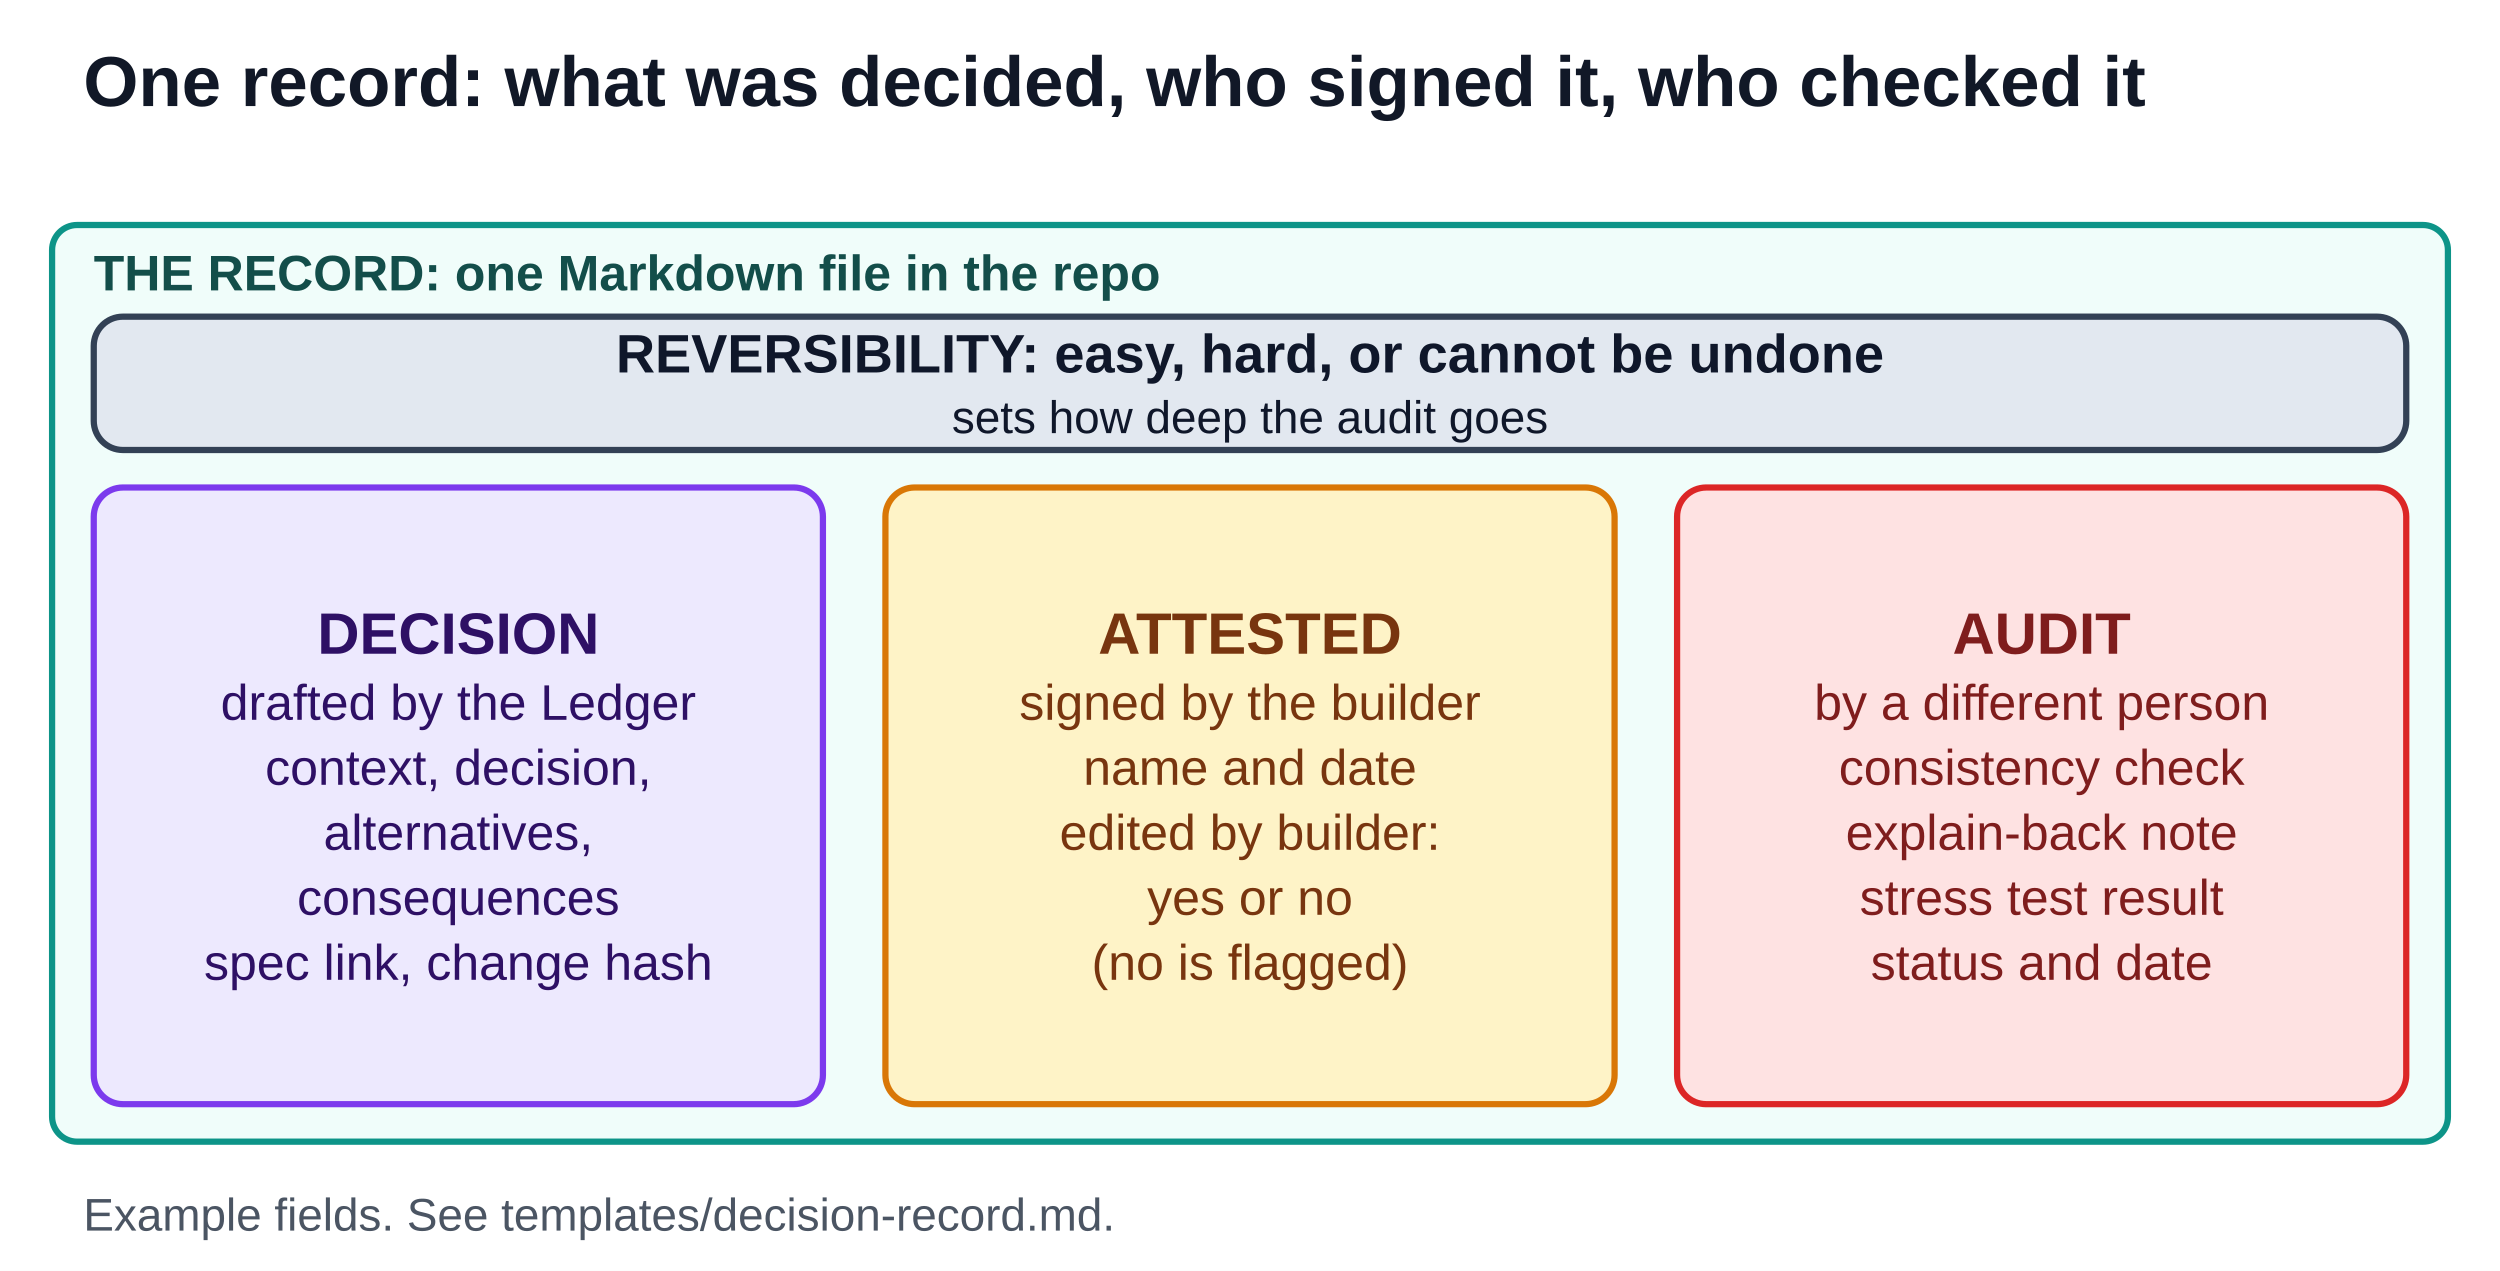
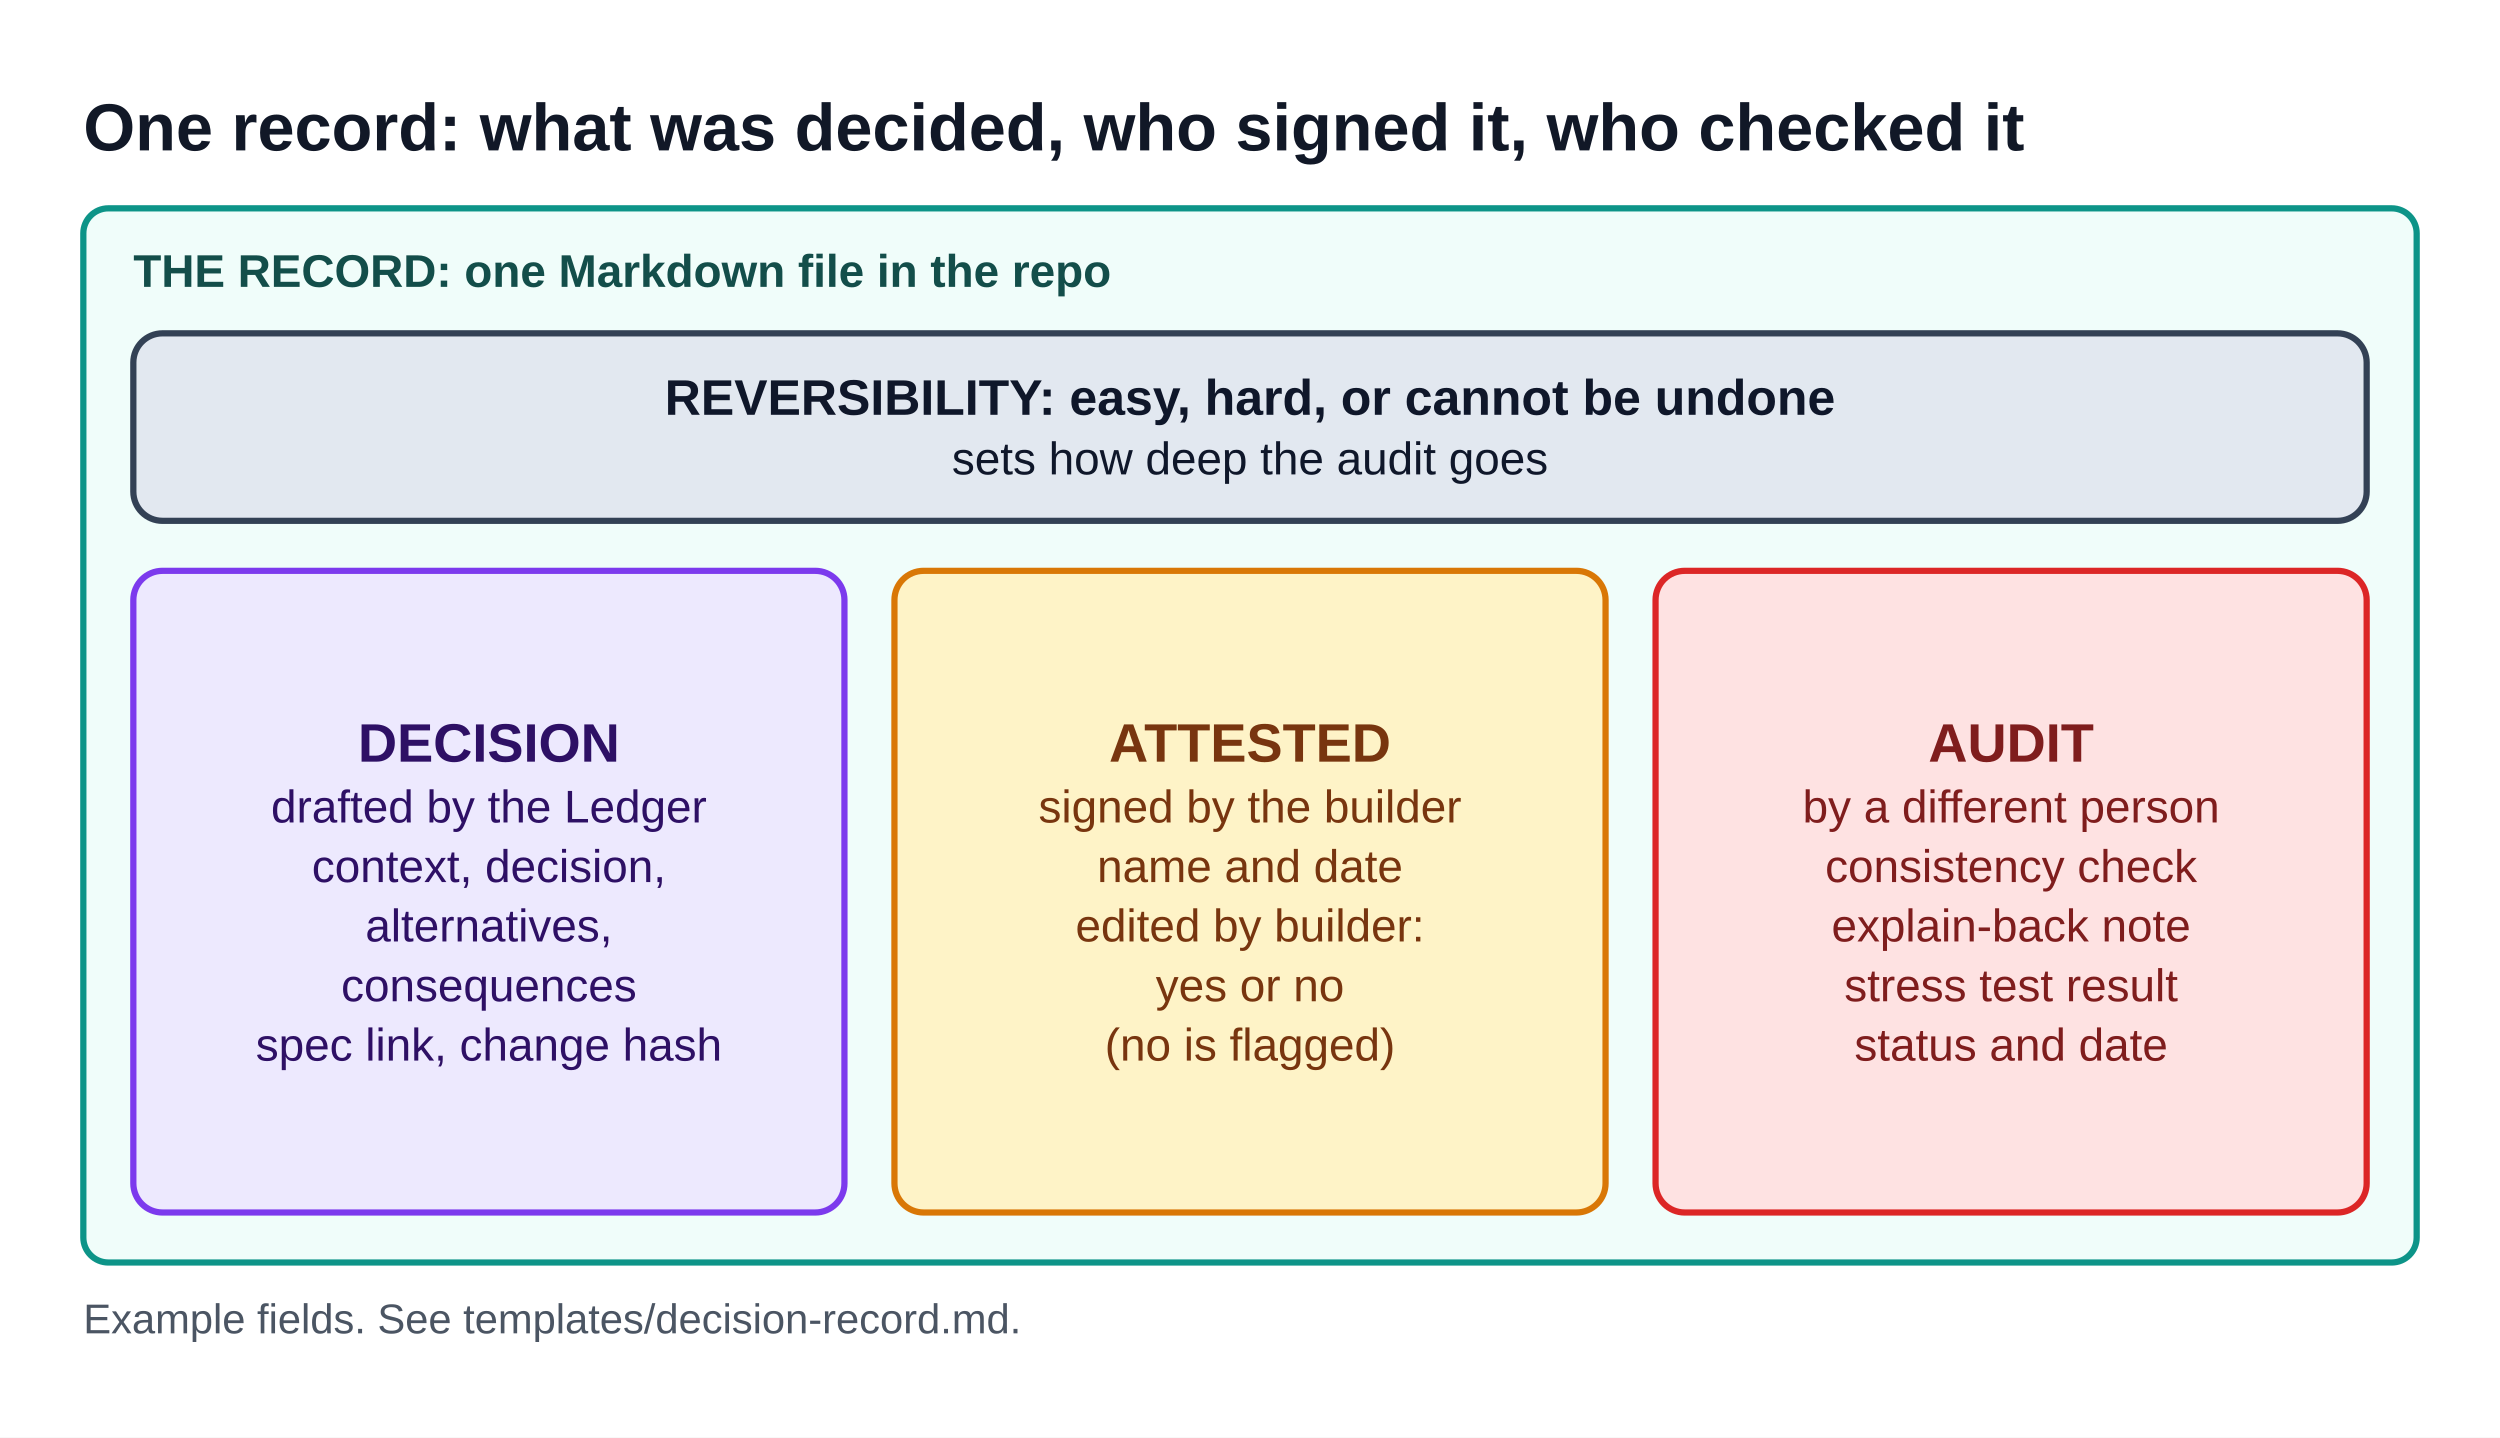
- <svg xmlns="http://www.w3.org/2000/svg" width="1200" height="610" viewBox="0 0 1200 610" font-family="Segoe UI, Arial, Helvetica, sans-serif">
+ <svg xmlns="http://www.w3.org/2000/svg" width="1200" height="690" viewBox="0 0 1200 690" font-family="Segoe UI, Arial, Helvetica, sans-serif">
  <defs>
</defs>
-   <rect width="1200" height="610" fill="#FFFFFF" />
-   <text x="40" y="50.9" text-anchor="start" font-size="34" font-weight="700" fill="#111827">One record: what was decided, who signed it, who checked it</text>
-   <rect x="25" y="108" width="1150" height="440" rx="12" fill="#F0FDFA" fill-opacity="1" stroke="#0D9488" stroke-opacity="1" stroke-width="3" />
-   <text x="45" y="139.4" text-anchor="start" font-size="24" font-weight="700" fill="#134E4A">THE RECORD: one Markdown file in the repo</text>
-   <rect x="45" y="152" width="1110" height="64" rx="14" fill="#E2E8F0" fill-opacity="1" stroke="#334155" stroke-width="3" />
-   <text x="600.0" y="178.8" text-anchor="middle" font-size="26" font-weight="700" fill="#0F172A">REVERSIBILITY: easy, hard, or cannot be undone</text>
-   <text x="600.0" y="207.9" text-anchor="middle" font-size="22" font-weight="400" fill="#0F172A">sets how deep the audit goes</text>
-   <rect x="45" y="234" width="350" height="296" rx="14" fill="#EDE9FE" fill-opacity="1" stroke="#7C3AED" stroke-width="3" />
-   <text x="220.0" y="313.8" text-anchor="middle" font-size="28" font-weight="700" fill="#2E1065">DECISION</text>
-   <text x="220.0" y="345.5" text-anchor="middle" font-size="24" font-weight="400" fill="#2E1065">drafted by the Ledger</text>
-   <text x="220.0" y="376.7" text-anchor="middle" font-size="24" font-weight="400" fill="#2E1065">context, decision,</text>
-   <text x="220.0" y="407.9" text-anchor="middle" font-size="24" font-weight="400" fill="#2E1065">alternatives,</text>
-   <text x="220.0" y="439.1" text-anchor="middle" font-size="24" font-weight="400" fill="#2E1065">consequences</text>
-   <text x="220.0" y="470.3" text-anchor="middle" font-size="24" font-weight="400" fill="#2E1065">spec link, change hash</text>
-   <rect x="425" y="234" width="350" height="296" rx="14" fill="#FEF3C7" fill-opacity="1" stroke="#D97706" stroke-width="3" />
-   <text x="600.0" y="313.8" text-anchor="middle" font-size="28" font-weight="700" fill="#78350F">ATTESTED</text>
-   <text x="600.0" y="345.5" text-anchor="middle" font-size="24" font-weight="400" fill="#78350F">signed by the builder</text>
-   <text x="600.0" y="376.7" text-anchor="middle" font-size="24" font-weight="400" fill="#78350F">name and date</text>
-   <text x="600.0" y="407.9" text-anchor="middle" font-size="24" font-weight="400" fill="#78350F">edited by builder:</text>
-   <text x="600.0" y="439.1" text-anchor="middle" font-size="24" font-weight="400" fill="#78350F">yes or no</text>
-   <text x="600.0" y="470.3" text-anchor="middle" font-size="24" font-weight="400" fill="#78350F">(no is flagged)</text>
-   <rect x="805" y="234" width="350" height="296" rx="14" fill="#FEE2E2" fill-opacity="1" stroke="#DC2626" stroke-width="3" />
-   <text x="980.0" y="313.8" text-anchor="middle" font-size="28" font-weight="700" fill="#7F1D1D">AUDIT</text>
-   <text x="980.0" y="345.5" text-anchor="middle" font-size="24" font-weight="400" fill="#7F1D1D">by a different person</text>
-   <text x="980.0" y="376.7" text-anchor="middle" font-size="24" font-weight="400" fill="#7F1D1D">consistency check</text>
-   <text x="980.0" y="407.9" text-anchor="middle" font-size="24" font-weight="400" fill="#7F1D1D">explain-back note</text>
-   <text x="980.0" y="439.1" text-anchor="middle" font-size="24" font-weight="400" fill="#7F1D1D">stress test result</text>
-   <text x="980.0" y="470.3" text-anchor="middle" font-size="24" font-weight="400" fill="#7F1D1D">status and date</text>
-   <text x="40" y="590.7" text-anchor="start" font-size="22" font-weight="400" fill="#4B5563">Example fields. See templates/decision-record.md.</text>
+   <rect width="1200" height="690" fill="#FFFFFF" />
+   <text x="40" y="72.2" text-anchor="start" font-size="32" font-weight="700" fill="#111827">One record: what was decided, who signed it, who checked it</text>
+   <rect x="40" y="100" width="1120" height="506" rx="12" fill="#F0FDFA" fill-opacity="1" stroke="#0D9488" stroke-opacity="1" stroke-width="3" />
+   <text x="64" y="137.7" text-anchor="start" font-size="22" font-weight="700" fill="#134E4A">THE RECORD: one Markdown file in the repo</text>
+   <rect x="64" y="160" width="1072" height="90" rx="14" fill="#E2E8F0" fill-opacity="1" stroke="#334155" stroke-width="3" />
+   <text x="600.0" y="199.1" text-anchor="middle" font-size="24" font-weight="700" fill="#0F172A">REVERSIBILITY: easy, hard, or cannot be undone</text>
+   <text x="600.0" y="227.7" text-anchor="middle" font-size="22" font-weight="400" fill="#0F172A">sets how deep the audit goes</text>
+   <rect x="64.0" y="274" width="341.333" height="308" rx="14" fill="#EDE9FE" fill-opacity="1" stroke="#7C3AED" stroke-width="3" />
+   <text x="234.667" y="365.6" text-anchor="middle" font-size="26" font-weight="700" fill="#2E1065">DECISION</text>
+   <text x="234.667" y="394.8" text-anchor="middle" font-size="22" font-weight="400" fill="#2E1065">drafted by the Ledger</text>
+   <text x="234.667" y="423.4" text-anchor="middle" font-size="22" font-weight="400" fill="#2E1065">context, decision,</text>
+   <text x="234.667" y="451.9" text-anchor="middle" font-size="22" font-weight="400" fill="#2E1065">alternatives,</text>
+   <text x="234.667" y="480.6" text-anchor="middle" font-size="22" font-weight="400" fill="#2E1065">consequences</text>
+   <text x="234.667" y="509.1" text-anchor="middle" font-size="22" font-weight="400" fill="#2E1065">spec link, change hash</text>
+   <rect x="429.333" y="274" width="341.333" height="308" rx="14" fill="#FEF3C7" fill-opacity="1" stroke="#D97706" stroke-width="3" />
+   <text x="600.0" y="365.6" text-anchor="middle" font-size="26" font-weight="700" fill="#78350F">ATTESTED</text>
+   <text x="600.0" y="394.8" text-anchor="middle" font-size="22" font-weight="400" fill="#78350F">signed by the builder</text>
+   <text x="600.0" y="423.4" text-anchor="middle" font-size="22" font-weight="400" fill="#78350F">name and date</text>
+   <text x="600.0" y="451.9" text-anchor="middle" font-size="22" font-weight="400" fill="#78350F">edited by builder:</text>
+   <text x="600.0" y="480.6" text-anchor="middle" font-size="22" font-weight="400" fill="#78350F">yes or no</text>
+   <text x="600.0" y="509.1" text-anchor="middle" font-size="22" font-weight="400" fill="#78350F">(no is flagged)</text>
+   <rect x="794.667" y="274" width="341.333" height="308" rx="14" fill="#FEE2E2" fill-opacity="1" stroke="#DC2626" stroke-width="3" />
+   <text x="965.333" y="365.6" text-anchor="middle" font-size="26" font-weight="700" fill="#7F1D1D">AUDIT</text>
+   <text x="965.333" y="394.8" text-anchor="middle" font-size="22" font-weight="400" fill="#7F1D1D">by a different person</text>
+   <text x="965.333" y="423.4" text-anchor="middle" font-size="22" font-weight="400" fill="#7F1D1D">consistency check</text>
+   <text x="965.333" y="451.9" text-anchor="middle" font-size="22" font-weight="400" fill="#7F1D1D">explain-back note</text>
+   <text x="965.333" y="480.6" text-anchor="middle" font-size="22" font-weight="400" fill="#7F1D1D">stress test result</text>
+   <text x="965.333" y="509.1" text-anchor="middle" font-size="22" font-weight="400" fill="#7F1D1D">status and date</text>
+   <text x="40" y="640.0" text-anchor="start" font-size="20" font-weight="400" fill="#4B5563">Example fields. See templates/decision-record.md.</text>
</svg>
